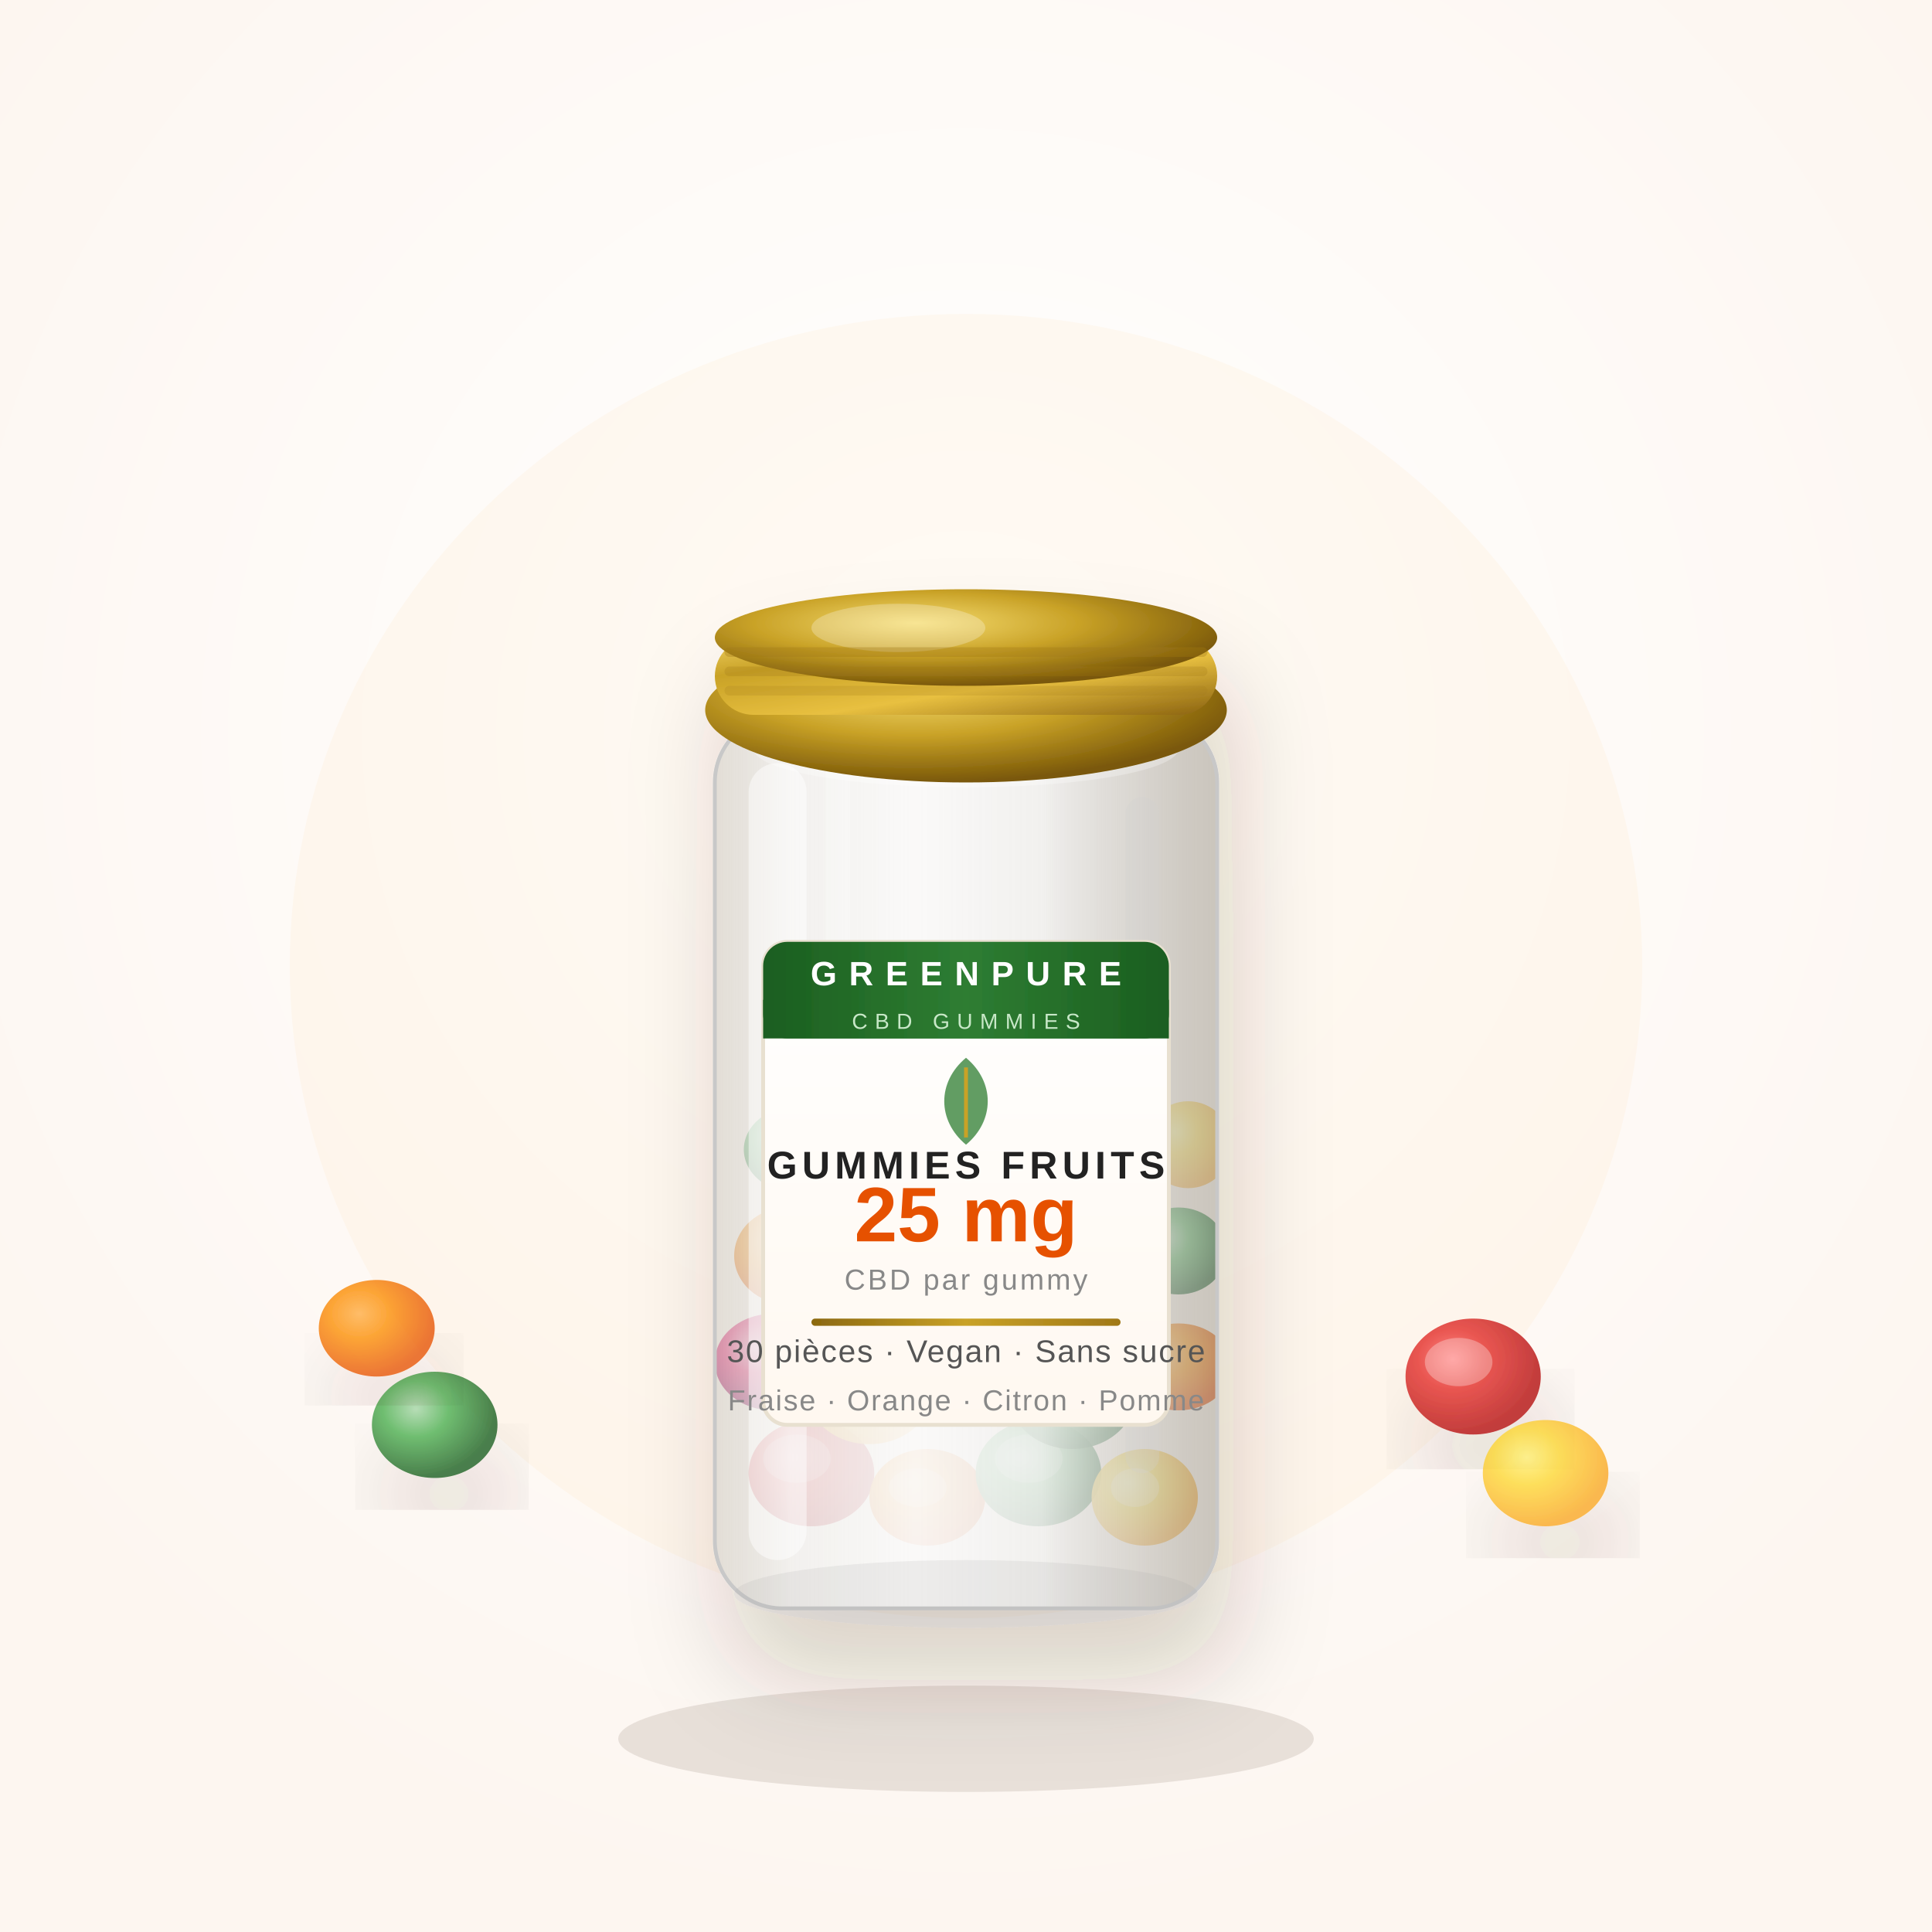
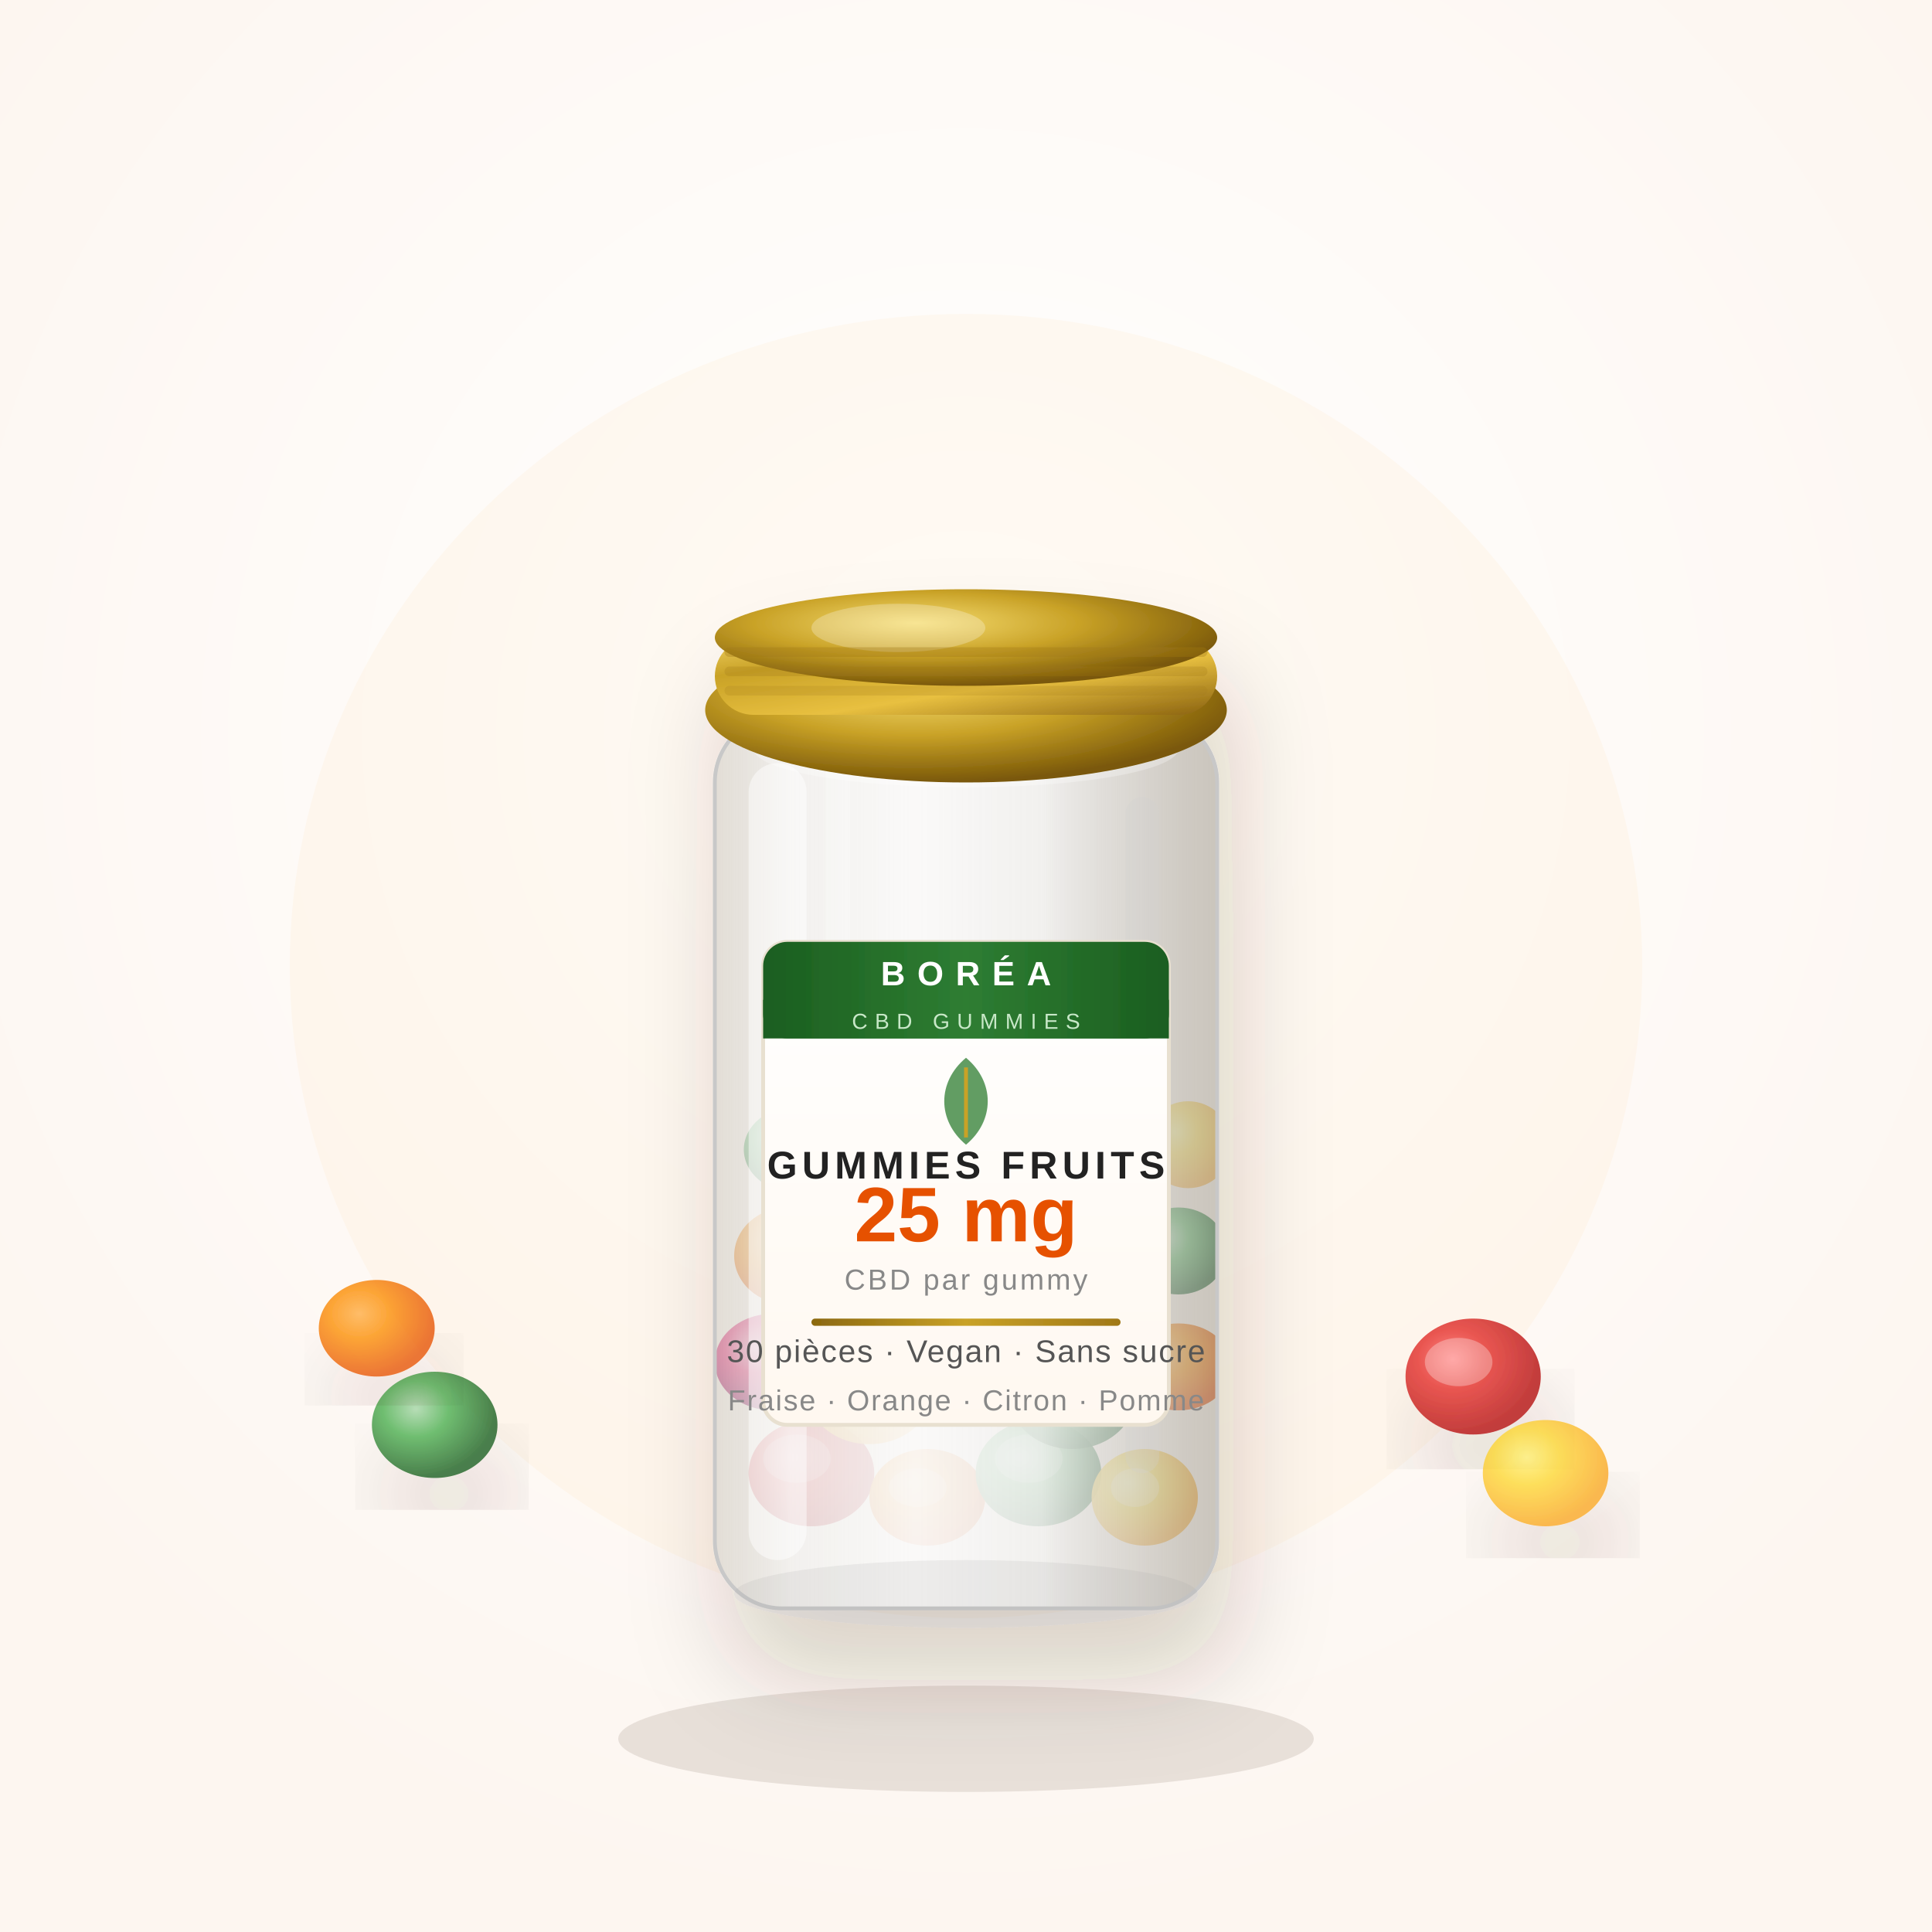
<svg xmlns="http://www.w3.org/2000/svg" viewBox="0 0 400 400" width="400" height="400">
  <defs>
    <radialGradient id="bg-gf" cx="50%" cy="38%" r="62%">
      <stop offset="0%" stop-color="#ffffff" />
      <stop offset="100%" stop-color="#fdf6f0" />
    </radialGradient>
    <linearGradient id="jar-side-gf" x1="0%" y1="0%" x2="100%" y2="0%">
      <stop offset="0%" stop-color="#d0d0d0" stop-opacity="0.6" />
      <stop offset="15%" stop-color="#f0f0f0" stop-opacity="0.85" />
      <stop offset="40%" stop-color="#fafafa" stop-opacity="0.95" />
      <stop offset="65%" stop-color="#f0f0f0" stop-opacity="0.90" />
      <stop offset="85%" stop-color="#c8c8c8" stop-opacity="0.70" />
      <stop offset="100%" stop-color="#a0a0a0" stop-opacity="0.55" />
    </linearGradient>
    <linearGradient id="lid-gf" x1="0%" y1="0%" x2="100%" y2="100%">
      <stop offset="0%" stop-color="#f0d060" />
      <stop offset="25%" stop-color="#c9a227" />
      <stop offset="60%" stop-color="#e8c040" />
      <stop offset="100%" stop-color="#8a6210" />
    </linearGradient>
    <radialGradient id="lid-top-gf" cx="40%" cy="35%" r="65%">
      <stop offset="0%" stop-color="#f5dc70" />
      <stop offset="50%" stop-color="#c9a227" />
      <stop offset="100%" stop-color="#7a5808" />
    </radialGradient>
    <radialGradient id="gummy-red-gf" cx="35%" cy="35%" r="65%">
      <stop offset="0%" stop-color="#ff7070" />
      <stop offset="40%" stop-color="#e53935" />
      <stop offset="100%" stop-color="#b71c1c" />
    </radialGradient>
    <radialGradient id="gummy-orange-gf" cx="35%" cy="35%" r="65%">
      <stop offset="0%" stop-color="#ffab40" />
      <stop offset="40%" stop-color="#fb8c00" />
      <stop offset="100%" stop-color="#e65100" />
    </radialGradient>
    <radialGradient id="gummy-yellow-gf" cx="35%" cy="35%" r="65%">
      <stop offset="0%" stop-color="#fff176" />
      <stop offset="40%" stop-color="#fdd835" />
      <stop offset="100%" stop-color="#f9a825" />
    </radialGradient>
    <radialGradient id="gummy-green-gf" cx="35%" cy="35%" r="65%">
      <stop offset="0%" stop-color="#a5d6a7" />
      <stop offset="40%" stop-color="#4caf50" />
      <stop offset="100%" stop-color="#1b5e20" />
    </radialGradient>
    <radialGradient id="gummy-pink-gf" cx="35%" cy="35%" r="65%">
      <stop offset="0%" stop-color="#f48fb1" />
      <stop offset="40%" stop-color="#e91e63" />
      <stop offset="100%" stop-color="#880e4f" />
    </radialGradient>
    <linearGradient id="label-gf" x1="0%" y1="0%" x2="0%" y2="100%">
      <stop offset="0%" stop-color="#ffffff" />
      <stop offset="100%" stop-color="#fff8f0" />
    </linearGradient>
    <linearGradient id="label-top-gf" x1="0%" y1="0%" x2="100%" y2="0%">
      <stop offset="0%" stop-color="#1b5e20" />
      <stop offset="50%" stop-color="#2e7d32" />
      <stop offset="100%" stop-color="#1b5e20" />
    </linearGradient>
    <linearGradient id="gold-gf" x1="0%" y1="0%" x2="100%" y2="0%">
      <stop offset="0%" stop-color="#8b6810" />
      <stop offset="50%" stop-color="#c9a227" />
      <stop offset="100%" stop-color="#a07818" />
    </linearGradient>
    <filter id="shadow-gf" x="-25%" y="-15%" width="150%" height="145%">
      <feGaussianBlur in="SourceAlpha" stdDeviation="10" result="blur" />
      <feOffset dx="3" dy="14" result="offsetBlur" />
      <feFlood flood-color="#402010" flood-opacity="0.18" result="color" />
      <feComposite in="color" in2="offsetBlur" operator="in" result="shadow" />
      <feMerge>
        <feMergeNode in="shadow" />
        <feMergeNode in="SourceGraphic" />
      </feMerge>
    </filter>
    <filter id="gummy-shine-gf">
      <feGaussianBlur in="SourceAlpha" stdDeviation="1.5" result="blur" />
      <feOffset dx="0" dy="1" />
      <feFlood flood-color="white" flood-opacity="0.4" />
      <feComposite operator="in" in2="blur" />
    </filter>
    <clipPath id="jar-clip-gf">
      <rect x="148" y="148" width="104" height="185" rx="14" />
    </clipPath>
  </defs>
  <rect width="400" height="400" fill="url(#bg-gf)" />
  <ellipse cx="200" cy="200" rx="140" ry="135" fill="#ff9800" opacity="0.04" />
  <ellipse cx="200" cy="360" rx="72" ry="11" fill="#402010" opacity="0.11" />
  <g filter="url(#shadow-gf)">
    <g clip-path="url(#jar-clip-gf)">
      <rect x="148" y="148" width="104" height="185" fill="#fff3e0" rx="14" />
      <ellipse cx="168" cy="305" rx="13" ry="11" fill="url(#gummy-red-gf)" opacity="0.92" />
      <ellipse cx="168" cy="305" rx="7" ry="5" fill="white" opacity="0.25" transform="translate(-3,-3)" />
      <ellipse cx="192" cy="310" rx="12" ry="10" fill="url(#gummy-orange-gf)" opacity="0.92" />
      <ellipse cx="192" cy="310" rx="6" ry="4" fill="white" opacity="0.25" transform="translate(-2,-2)" />
      <ellipse cx="215" cy="305" rx="13" ry="11" fill="url(#gummy-green-gf)" opacity="0.92" />
      <ellipse cx="215" cy="305" rx="7" ry="5" fill="white" opacity="0.25" transform="translate(-2,-3)" />
      <ellipse cx="237" cy="310" rx="11" ry="10" fill="url(#gummy-yellow-gf)" opacity="0.92" />
      <ellipse cx="237" cy="310" rx="5" ry="4" fill="white" opacity="0.25" transform="translate(-2,-2)" />
      <ellipse cx="160" cy="282" rx="12" ry="10" fill="url(#gummy-pink-gf)" opacity="0.90" />
      <ellipse cx="180" cy="288" rx="13" ry="11" fill="url(#gummy-yellow-gf)" opacity="0.90" />
      <ellipse cx="202" cy="283" rx="12" ry="10" fill="url(#gummy-red-gf)" opacity="0.90" />
      <ellipse cx="222" cy="289" rx="13" ry="11" fill="url(#gummy-green-gf)" opacity="0.90" />
      <ellipse cx="244" cy="283" rx="11" ry="9" fill="url(#gummy-orange-gf)" opacity="0.88" />
      <ellipse cx="163" cy="260" rx="11" ry="10" fill="url(#gummy-orange-gf)" opacity="0.85" />
      <ellipse cx="184" cy="265" rx="12" ry="10" fill="url(#gummy-pink-gf)" opacity="0.85" />
      <ellipse cx="205" cy="259" rx="12" ry="10" fill="url(#gummy-yellow-gf)" opacity="0.85" />
      <ellipse cx="226" cy="265" rx="11" ry="10" fill="url(#gummy-red-gf)" opacity="0.85" />
      <ellipse cx="244" cy="259" rx="10" ry="9" fill="url(#gummy-green-gf)" opacity="0.82" />
      <ellipse cx="165" cy="238" rx="11" ry="9" fill="url(#gummy-green-gf)" opacity="0.80" />
      <ellipse cx="186" cy="242" rx="12" ry="10" fill="url(#gummy-red-gf)" opacity="0.80" />
      <ellipse cx="207" cy="237" rx="11" ry="9" fill="url(#gummy-orange-gf)" opacity="0.78" />
      <ellipse cx="228" cy="242" rx="12" ry="10" fill="url(#gummy-pink-gf)" opacity="0.78" />
      <ellipse cx="246" cy="237" rx="9" ry="9" fill="url(#gummy-yellow-gf)" opacity="0.75" />
      <ellipse cx="165" cy="234" rx="5" ry="3.5" fill="white" opacity="0.30" />
      <ellipse cx="186" cy="238" rx="5.5" ry="3.5" fill="white" opacity="0.30" />
      <ellipse cx="207" cy="233" rx="5" ry="3.5" fill="white" opacity="0.28" />
    </g>
    <rect x="148" y="148" width="104" height="185" rx="14" fill="url(#jar-side-gf)" stroke="#c8c8c8" stroke-width="0.8" />
    <rect x="155" y="158" width="12" height="165" rx="6" fill="white" opacity="0.48" />
    <rect x="171" y="156" width="5" height="80" rx="2.5" fill="white" opacity="0.22" />
    <ellipse cx="200" cy="155" rx="44" ry="8" fill="white" opacity="0.28" />
    <rect x="233" y="165" width="7" height="140" rx="3.5" fill="#d0d0d0" opacity="0.25" />
    <rect x="152" y="145" width="96" height="8" rx="4" fill="#c0c0c0" opacity="0.5" />
    <rect x="155" y="148" width="90" height="3" rx="1.5" fill="white" opacity="0.3" />
    <rect x="158" y="195" width="84" height="100" rx="5" fill="url(#label-gf)" stroke="#e8e0d0" stroke-width="0.8" />
    <rect x="158" y="195" width="84" height="20" rx="5" fill="url(#label-top-gf)" />
    <rect x="158" y="207" width="84" height="8" fill="url(#label-top-gf)" />
-     <text x="200" y="204" font-family="'Helvetica Neue', Arial, sans-serif" font-size="7" font-weight="700" fill="white" text-anchor="middle" letter-spacing="2.5">GREENPURE</text>
+     <text x="200" y="204" font-family="'Helvetica Neue', Arial, sans-serif" font-size="7" font-weight="700" fill="white" text-anchor="middle" letter-spacing="2.5">BORÉA</text>
    <text x="200" y="213" font-family="'Helvetica Neue', Arial, sans-serif" font-size="4.5" fill="#c8e8c8" text-anchor="middle" letter-spacing="1.5">CBD GUMMIES</text>
    <g transform="translate(200, 228)">
      <path d="M0,-9 C6,-4 6,4 0,9 C-6,4 -6,-4 0,-9Z" fill="#2e7d32" opacity="0.75" />
      <line x1="0" y1="-7" x2="0" y2="7.5" stroke="#c9a227" stroke-width="0.8" />
    </g>
    <text x="200" y="244" font-family="'Helvetica Neue', Arial, sans-serif" font-size="8" font-weight="700" fill="#222222" text-anchor="middle" letter-spacing="1">GUMMIES FRUITS</text>
    <text x="200" y="257" font-family="'Helvetica Neue', Arial, sans-serif" font-size="16" font-weight="900" fill="#e65100" text-anchor="middle">25 mg</text>
    <text x="200" y="267" font-family="'Helvetica Neue', Arial, sans-serif" font-size="6" fill="#888888" text-anchor="middle" letter-spacing="0.5">CBD par gummy</text>
    <rect x="168" y="273" width="64" height="1.5" rx="0.75" fill="url(#gold-gf)" />
    <text x="200" y="282" font-family="'Helvetica Neue', Arial, sans-serif" font-size="6.5" fill="#555555" text-anchor="middle" letter-spacing="0.3">30 pièces · Vegan · Sans sucre</text>
    <text x="200" y="292" font-family="'Helvetica Neue', Arial, sans-serif" font-size="6" fill="#888888" text-anchor="middle" letter-spacing="0.3">Fraise · Orange · Citron · Pomme</text>
    <ellipse cx="200" cy="147" rx="54" ry="15" fill="url(#lid-top-gf)" />
    <rect x="148" y="132" width="104" height="16" rx="8" fill="url(#lid-gf)" />
    <ellipse cx="200" cy="132" rx="52" ry="10" fill="url(#lid-top-gf)" />
    <ellipse cx="186" cy="130" rx="18" ry="5" fill="white" opacity="0.25" />
    <rect x="150" y="134" width="100" height="2" rx="1" fill="#a07818" opacity="0.35" />
    <rect x="150" y="138" width="100" height="2" rx="1" fill="#a07818" opacity="0.25" />
    <rect x="150" y="142" width="100" height="2" rx="1" fill="#a07818" opacity="0.20" />
    <ellipse cx="200" cy="330" rx="48" ry="7" fill="#a0a0a0" opacity="0.15" />
  </g>
  <ellipse cx="305" cy="285" rx="14" ry="12" fill="url(#gummy-red-gf)" opacity="0.85" filter="url(#shadow-gf)" />
  <ellipse cx="305" cy="285" rx="7" ry="5" fill="white" opacity="0.30" transform="translate(-3,-3)" />
  <ellipse cx="320" cy="305" rx="13" ry="11" fill="url(#gummy-yellow-gf)" opacity="0.80" filter="url(#shadow-gf)" />
  <ellipse cx="90" cy="295" rx="13" ry="11" fill="url(#gummy-green-gf)" opacity="0.80" filter="url(#shadow-gf)" />
  <ellipse cx="78" cy="275" rx="12" ry="10" fill="url(#gummy-orange-gf)" opacity="0.78" filter="url(#shadow-gf)" />
</svg>
